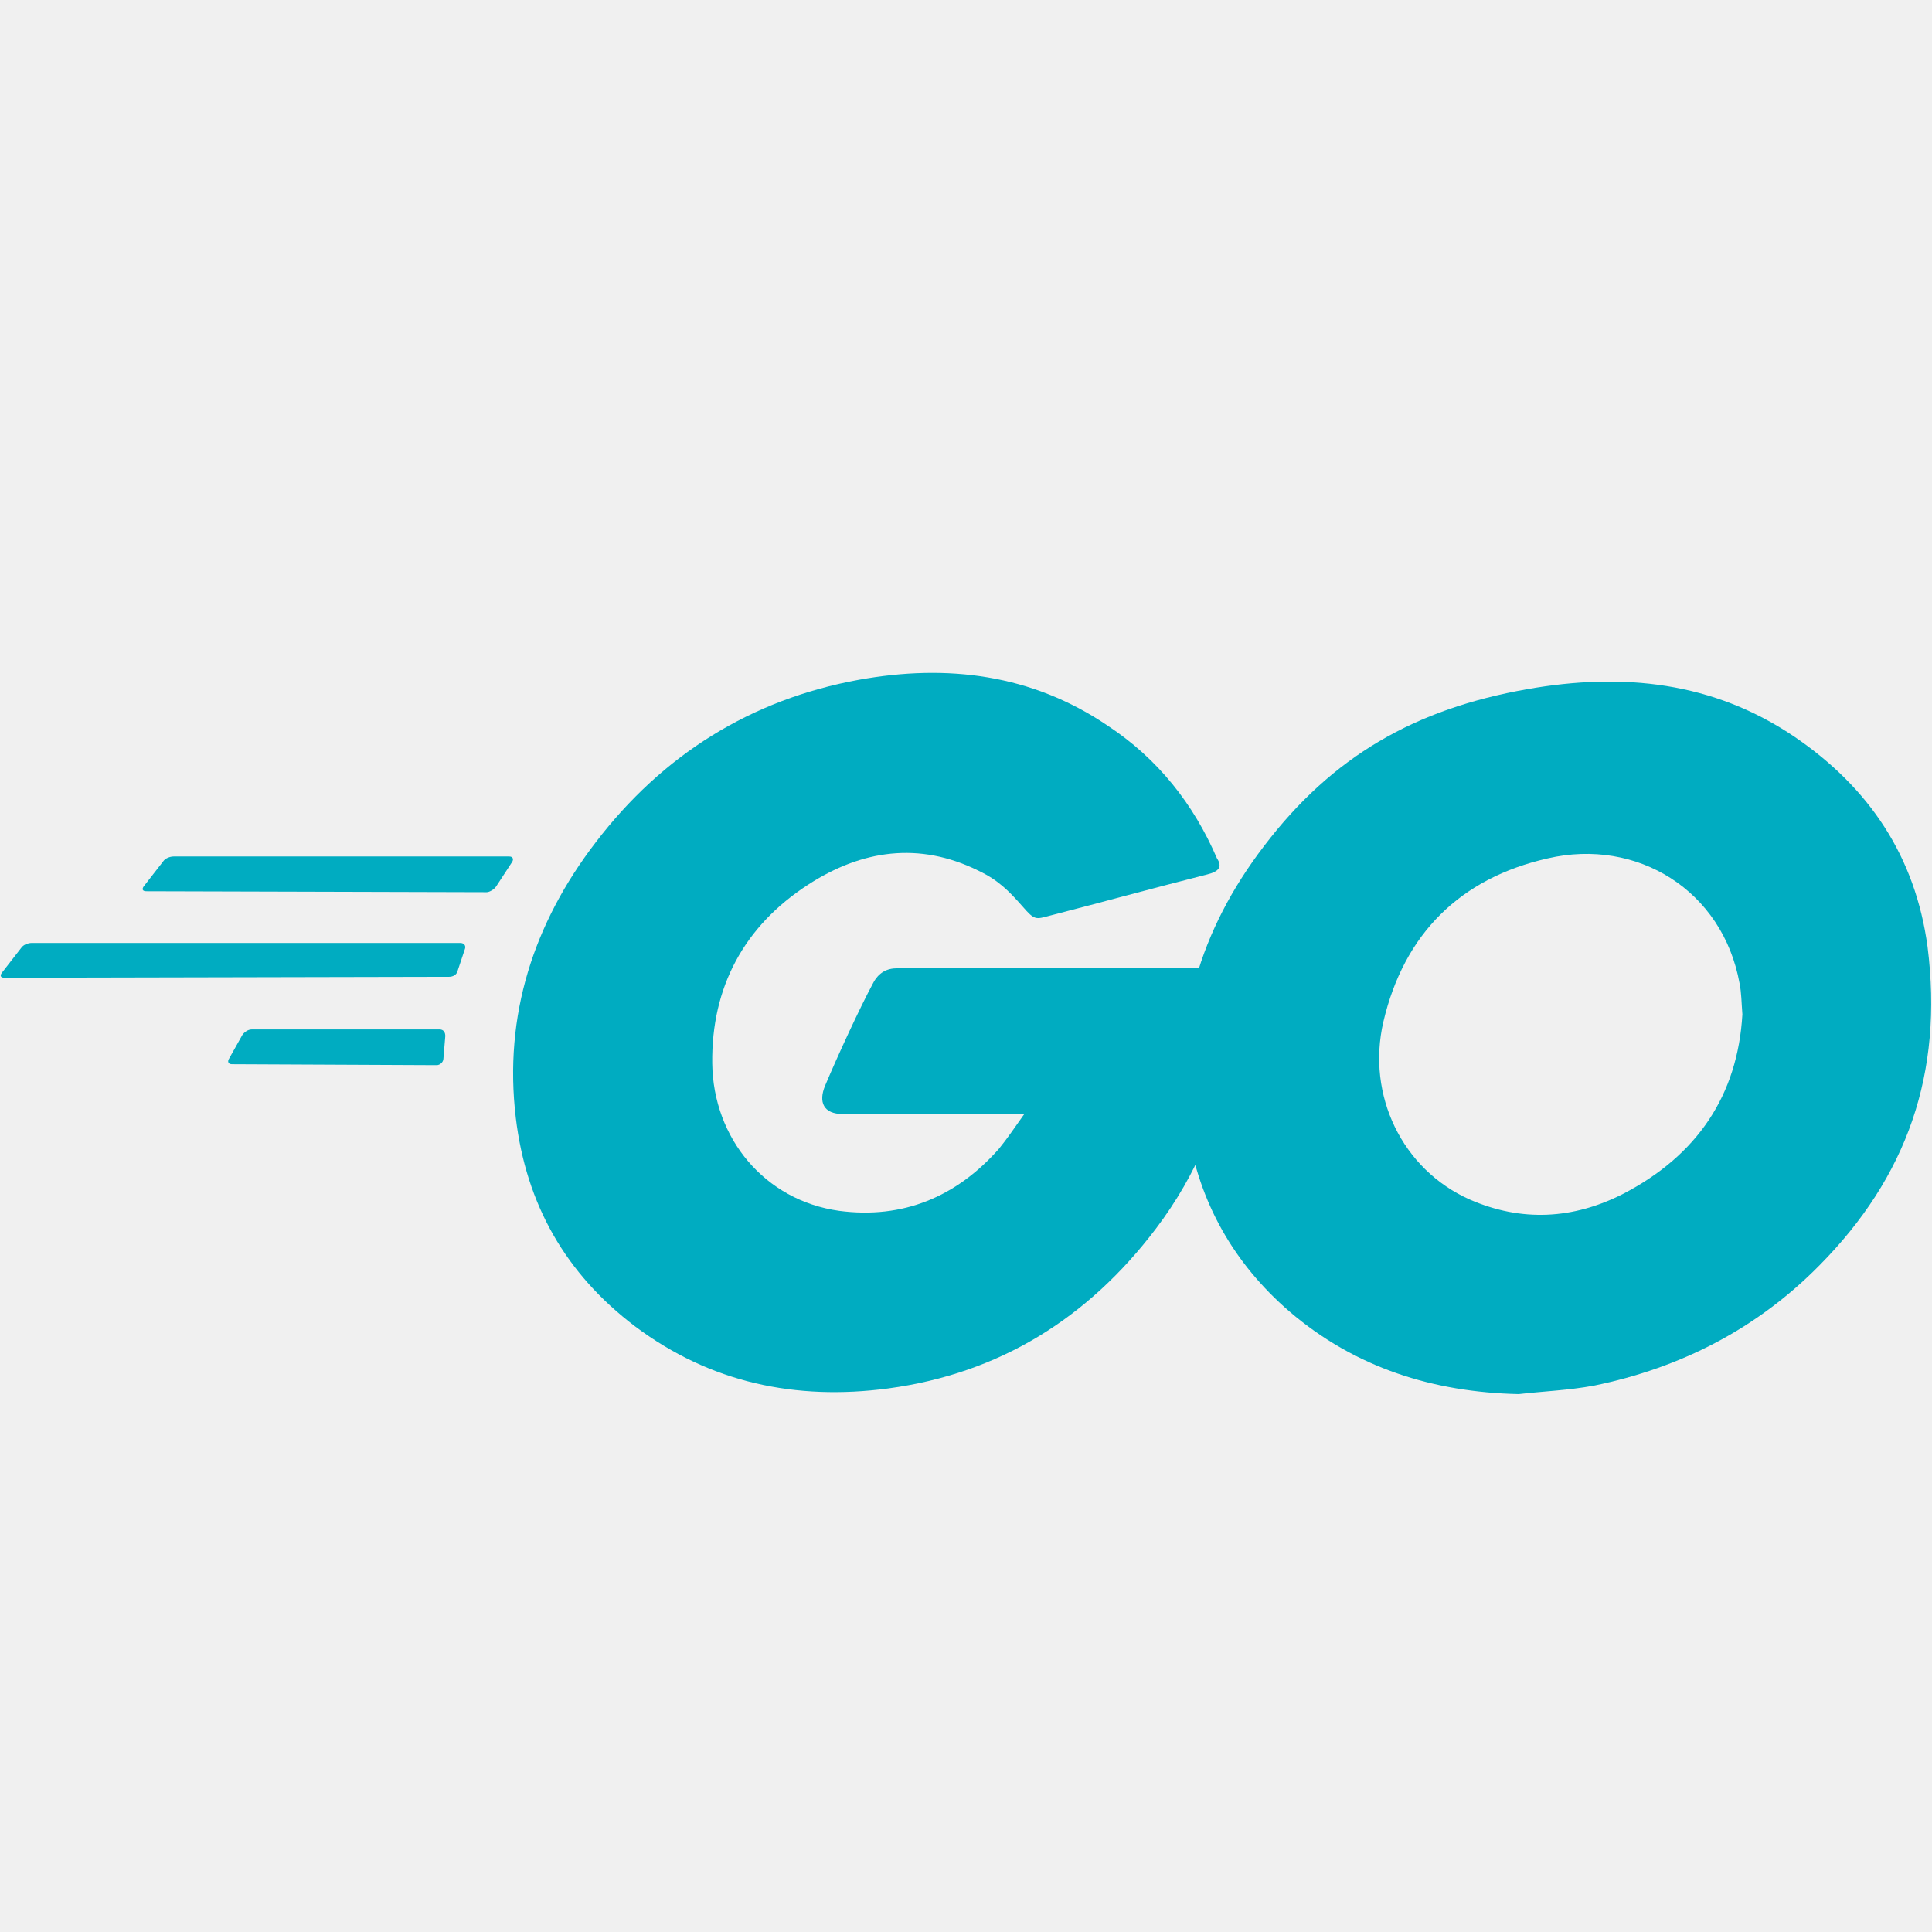
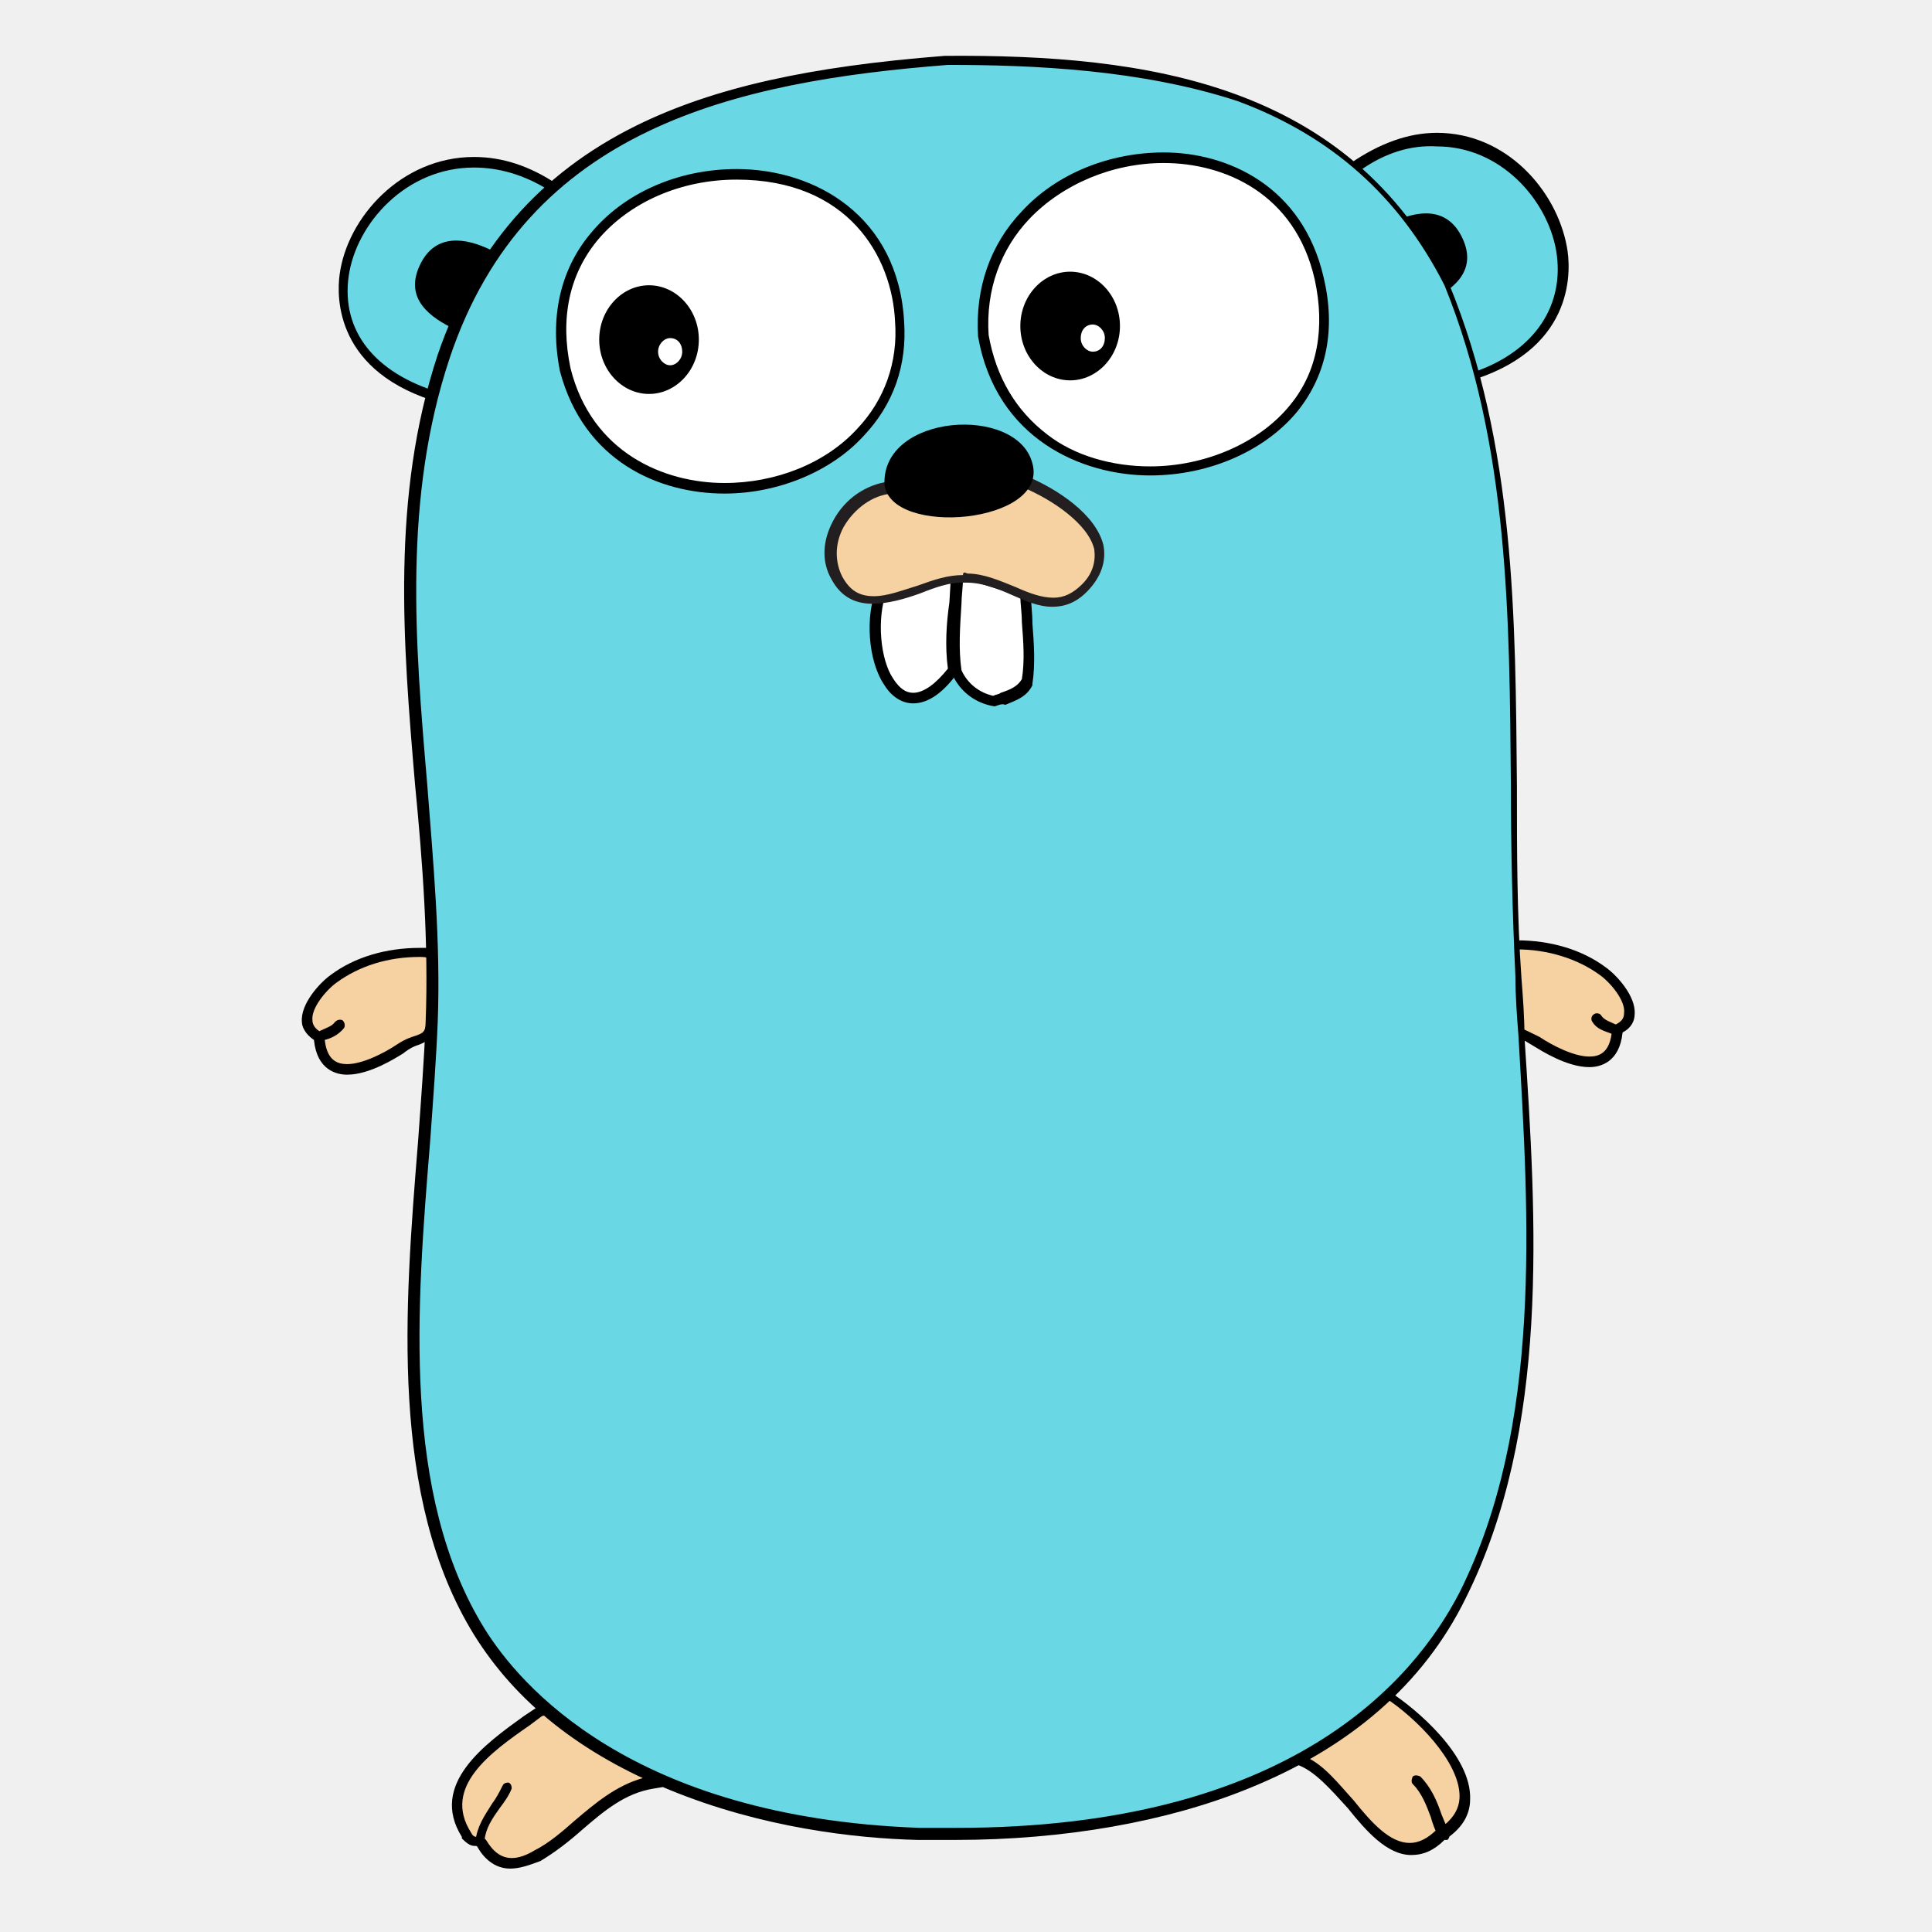
- <svg xmlns="http://www.w3.org/2000/svg" viewBox="0 0 300 300" xml:space="preserve">
-   <g style="fill:#00acc1">
-     <path class="st4" d="M40.2 101.1c-.4 0-.5-.2-.3-.5l2.1-2.7c.2-.3.7-.5 1.1-.5h35.7c.4 0 .5.3.3.6l-1.7 2.6c-.2.3-.7.6-1 .6zm-15.1 9.2c-.4 0-.5-.2-.3-.5l2.1-2.7c.2-.3.7-.5 1.1-.5h45.6c.4 0 .6.3.5.6l-.8 2.4c-.1.4-.5.6-.9.6zm24.2 9.2c-.4 0-.5-.3-.3-.6l1.4-2.5c.2-.3.6-.6 1-.6h20c.4 0 .6.3.6.7l-.2 2.4c0 .4-.4.7-.7.7z" style="fill:#00acc1" transform="translate(-35.938 -9.16) scale(1.4595)" />
-     <g style="fill:#00acc1">
-       <path class="st4" d="M153.1 99.3c-6.3 1.6-10.6 2.8-16.8 4.4-1.5.4-1.6.5-2.9-1-1.5-1.7-2.6-2.8-4.7-3.8-6.3-3.1-12.4-2.2-18.1 1.5-6.8 4.4-10.3 10.9-10.2 19 .1 8 5.6 14.6 13.5 15.7 6.8.9 12.5-1.5 17-6.6.9-1.1 1.7-2.3 2.7-3.7h-19.3c-2.1 0-2.6-1.3-1.9-3 1.3-3.1 3.7-8.3 5.1-10.9.3-.6 1-1.6 2.5-1.6h36.4c-.2 2.7-.2 5.4-.6 8.1-1.1 7.2-3.8 13.8-8.2 19.6-7.2 9.5-16.6 15.4-28.5 17-9.8 1.3-18.9-.6-26.9-6.6-7.4-5.6-11.6-13-12.7-22.2-1.3-10.9 1.9-20.7 8.5-29.3 7.1-9.3 16.5-15.2 28-17.3 9.4-1.7 18.4-.6 26.5 4.9 5.3 3.5 9.1 8.3 11.6 14.1.6.9.2 1.4-1 1.7z" style="fill:#00acc1" transform="translate(-35.938 -9.16) scale(1.4595)" />
-       <path class="st4" d="M186.2 154.6c-9.1-.2-17.4-2.8-24.4-8.8-5.9-5.1-9.6-11.6-10.8-19.3-1.8-11.3 1.3-21.3 8.1-30.2 7.3-9.6 16.1-14.6 28-16.7 10.2-1.8 19.8-.8 28.5 5.1 7.9 5.4 12.8 12.7 14.1 22.3 1.7 13.5-2.2 24.5-11.5 33.9-6.6 6.7-14.7 10.9-24 12.8-2.7.5-5.4.6-8 .9zm23.8-40.4c-.1-1.3-.1-2.3-.3-3.3-1.8-9.9-10.9-15.5-20.4-13.3-9.3 2.1-15.3 8-17.5 17.4-1.8 7.8 2 15.7 9.2 18.9 5.5 2.4 11 2.1 16.3-.6 7.9-4.1 12.2-10.5 12.7-19.1z" style="fill:#00acc1" transform="translate(-35.938 -9.16) scale(1.4595)" />
-     </g>
-   </g>
+ <svg xmlns="http://www.w3.org/2000/svg" xmlns:xlink="http://www.w3.org/1999/xlink" viewBox="0 0 128 128">
+   <defs>
+     <path id="go-original-a" d="M18.8 1h90.5v126H18.8z" />
+   </defs>
+   <clipPath id="go-original-b">
+     <use xlink:href="#go-original-a" overflow="visible" />
+   </clipPath>
+   <path fill-rule="evenodd" clip-rule="evenodd" fill="#F6D2A2" d="M21.1 68.7c.2 3.5 3.7 1.9 5.3.8 1.5-1.1 2-.2 2.1-2.3.1-1.4.2-2.7.2-4.1-2.3-.2-4.8.3-6.7 1.7-.9.7-2.8 3-.9 3.9" clip-path="url(#go-original-b)" />
+   <path d="M23 71.2c-.7 0-2-.3-2.2-2.3-.6-.4-.8-.9-.8-1.2-.1-1.2 1.2-2.6 1.9-3.1 1.6-1.2 3.7-1.8 5.9-1.8h1.3v.3c.1 1.1 0 2.2-.1 3.2 0 .3 0 .6-.1.9-.1 1.5-.4 1.7-1.1 2-.3.1-.6.2-1.1.6-.5.3-2.2 1.4-3.7 1.4zm4.8-7.8c-2.1 0-4 .6-5.5 1.7-.7.5-1.7 1.7-1.6 2.5 0 .3.2.6.6.8l.2.1v.2c.1 1.6.9 1.8 1.5 1.8 1 0 2.4-.7 3.3-1.3.6-.4 1-.5 1.3-.6.5-.2.6-.2.7-1.4 0-.3 0-.6.1-.9.1-.9.1-1.9.1-2.8-.3-.1-.5-.1-.7-.1z" clip-path="url(#go-original-b)" />
+   <path fill-rule="evenodd" clip-rule="evenodd" fill="#C6B198" d="M21.1 68.7c.5-.2 1.1-.3 1.4-.8" clip-path="url(#go-original-b)" />
+   <path d="M21.1 69c-.1 0-.3-.1-.3-.2-.1-.2 0-.4.2-.4.1 0 .2-.1.2-.1.4-.2.8-.3 1-.6.1-.1.3-.2.5-.1.1.1.2.3.1.5-.4.5-.9.7-1.3.8l-.2.1h-.2z" clip-path="url(#go-original-b)" />
+   <path fill-rule="evenodd" clip-rule="evenodd" fill="#6AD7E5" d="M29.3 26.4c-13.6-3.8-3.5-21.1 7.4-14l-7.4 14z" clip-path="url(#go-original-b)" />
+   <path d="M29.5 26.8l-.3-.1c-7-2-6.9-7-6.7-8.5.5-3.8 4.1-7.8 8.9-7.8 1.9 0 3.7.6 5.5 1.8l.3.2-7.7 14.4zm1.9-15.7c-4.5 0-7.8 3.7-8.3 7.2-.5 3.6 1.7 6.4 6 7.7l7.1-13.5c-1.5-.9-3.1-1.4-4.8-1.4z" clip-path="url(#go-original-b)" />
+   <path fill-rule="evenodd" clip-rule="evenodd" fill="#6AD7E5" d="M89.6 11.1c10.7-7.5 20.5 9.5 8 13.8l-8-13.8z" clip-path="url(#go-original-b)" />
+   <path d="M97.5 25.3L89.2 11l.3-.2c1.9-1.3 3.8-2 5.7-2 4.6 0 7.9 3.8 8.6 7.5.3 1.5.6 6.6-6 8.8l-.3.2zm-7.4-14l7.7 13.3c3.9-1.4 5.9-4.4 5.3-8-.6-3.4-3.7-6.9-7.9-6.9-1.7-.1-3.4.4-5.1 1.6z" clip-path="url(#go-original-b)" />
+   <path fill-rule="evenodd" clip-rule="evenodd" fill="#F6D2A2" d="M92 112.3c2.7 1.7 7.7 6.8 3.6 9.3-3.9 3.6-6.1-4-9.6-5 1.5-2 3.4-3.9 6-4.3" clip-path="url(#go-original-b)" />
+   <path d="M93.5 122.9c-1.6 0-3-1.6-4.2-3.1-1.1-1.2-2.2-2.5-3.4-2.9l-.5-.1.3-.4c1.2-1.7 3.2-3.9 6.2-4.4h.1l.1.1c1.7 1.1 5.4 4.2 5.3 7.1 0 1.1-.6 2-1.7 2.7-.7.7-1.4 1-2.2 1zm-7-6.5c1.2.5 2.2 1.8 3.2 2.9 1.2 1.5 2.4 2.8 3.7 2.8.6 0 1.2-.3 1.8-.9h.1c.9-.6 1.4-1.3 1.4-2.2 0-2.3-2.9-5.2-4.9-6.5-1.8.5-3.6 1.7-5.3 3.9zm9.1 5.5c-.1 0-.2-.1-.3-.2-.2-.4-.4-.9-.5-1.3-.3-.8-.6-1.6-1.2-2.2-.1-.1-.1-.3 0-.5.1-.1.3-.1.5 0 .7.7 1.1 1.6 1.4 2.5l.5 1.2c.1.2 0 .4-.1.5h-.3z" clip-path="url(#go-original-b)" />
+   <path fill-rule="evenodd" clip-rule="evenodd" fill="#F6D2A2" d="M43.2 118.1c-3.2.5-5 3.4-7.7 4.9-2.5 1.5-3.5-.5-3.7-.9-.4-.2-.4.2-1-.4-2.3-3.7 2.4-6.4 4.9-8.2 3.5-.8 5.7 2.2 7.5 4.6" clip-path="url(#go-original-b)" />
+   <path d="M33.8 123.8c-1.3 0-2-1.1-2.2-1.5h-.1c-.3 0-.5-.1-.9-.5v-.1c-2.2-3.5 1.6-6.2 4.1-8l.9-.6h.2c.4-.1.7-.1 1.1-.1 3 0 4.9 2.6 6.5 4.7l.5.7-.6.1c-1.9.3-3.3 1.5-4.7 2.7-.9.8-1.8 1.5-2.8 2.1-.8.3-1.4.5-2 .5zm-2.2-2.1c.1 0 .2 0 .4.1h.1l.1.1c.2.3.7 1.2 1.7 1.2.5 0 1-.2 1.5-.5 1-.5 1.9-1.3 2.7-2 1.3-1.1 2.7-2.3 4.5-2.8-1.5-2-3.3-4.2-5.8-4.2-.3 0-.6 0-.9.1l-.8.6c-2.6 1.8-5.8 4.1-3.9 7.1.1.2.2.3.4.3zm.2.7c-.2 0-.4-.2-.3-.4.1-1 .6-1.7 1.1-2.5.3-.4.5-.8.7-1.2.1-.2.3-.2.4-.2.2.1.2.3.2.4-.2.5-.5.9-.8 1.3-.5.7-.9 1.3-1 2.1 0 .4-.1.5-.3.5z" clip-path="url(#go-original-b)" />
+   <path fill-rule="evenodd" clip-rule="evenodd" d="M29.9 21.7c-1.8-.9-3.1-2.2-2-4.3 1-1.9 2.9-1.7 4.7-.8l-2.7 5.1zm64.9-1.8c1.8-.9 3.1-2.2 2-4.3-1-1.9-2.9-1.7-4.7-.8l2.7 5.1z" clip-path="url(#go-original-b)" />
+   <path fill-rule="evenodd" clip-rule="evenodd" fill="#F6D2A2" d="M107.1 68.2c-.2 3.5-3.7 1.9-5.3.8-1.5-1.1-2-.2-2.1-2.3-.1-1.4-.2-2.7-.2-4.1 2.3-.2 4.8.3 6.7 1.7 1 .8 2.8 3 .9 3.9" clip-path="url(#go-original-b)" />
+   <path d="M105.3 70.7c-1.5 0-3.2-1.1-3.7-1.4-.5-.3-.8-.5-1.1-.6-.8-.3-1-.5-1.1-2 0-.3 0-.6-.1-.9-.1-1-.2-2.1-.1-3.2v-.3h1.3c2.2 0 4.3.6 5.9 1.8.7.5 2 1.9 1.9 3.1 0 .4-.2.9-.8 1.2-.2 2-1.5 2.3-2.2 2.3zM99.8 63c0 .9 0 1.9.1 2.8 0 .3 0 .6.1.9.1 1.2.2 1.2.7 1.4.3.1.7.3 1.3.6.9.6 2.3 1.3 3.3 1.3.6 0 1.4-.2 1.5-1.8V68l.2-.1c.4-.2.6-.4.6-.8.1-.8-.9-2-1.6-2.5-1.5-1.1-3.5-1.7-5.5-1.7-.2.1-.4.1-.7.1z" clip-path="url(#go-original-b)" />
+   <path fill-rule="evenodd" clip-rule="evenodd" fill="#C6B198" d="M107.1 68.2c-.5-.2-1.1-.3-1.4-.8" clip-path="url(#go-original-b)" />
+   <path d="M107.1 68.6h-.1l-.2-.1c-.5-.2-1-.3-1.3-.8-.1-.1-.1-.4.1-.5.1-.1.4-.1.5.1.2.3.6.4 1 .6.1 0 .2.1.2.1.2.1.3.3.2.4-.1.1-.3.2-.4.2z" clip-path="url(#go-original-b)" />
+   <path fill-rule="evenodd" clip-rule="evenodd" fill="#6AD7E5" d="M62.8 4c13.6 0 26.3 1.9 33 15 6 14.6 3.8 30.4 4.8 45.9.8 13.3 2.5 28.6-3.6 40.9-6.5 12.9-22.7 16.2-36 15.7-10.5-.4-23.1-3.8-29.1-13.4-6.9-11.2-3.7-27.9-3.2-40.4.6-14.8-4-29.7.9-44.1C34.5 8.5 48.1 5.1 62.8 4" clip-path="url(#go-original-b)" />
+   <path d="M63.3 121.9h-2.5c-4.1-.1-10.3-.8-16.4-3.3-5.9-2.4-10.2-5.8-13-10.3-5.6-9.1-4.6-21.6-3.7-32.7.2-2.8.4-5.4.5-7.9.2-5.2-.2-10.6-.7-15.7-.8-9.4-1.6-19.1 1.5-28.5 2.4-7 6.7-12 13.2-15.2 5.1-2.5 11.4-3.9 20.4-4.6C76 3.6 89.3 5.5 96 18.8c4.4 10.7 4.4 22.2 4.5 33.3 0 4.2 0 8.5.3 12.7.1 1.3.2 2.6.2 3.9.8 12.2 1.7 26-3.9 37.2-2.8 5.7-7.7 9.9-14.4 12.6-5.4 2.2-12.2 3.4-19.4 3.4zM62.8 4.3c-14.1 1.1-27.9 4.2-33 19.4-3.1 9.3-2.3 18.9-1.5 28.2.4 5.2.9 10.5.7 15.8-.1 2.5-.3 5.1-.5 7.9-.9 11-1.9 23.4 3.6 32.3 2.3 3.7 9.7 12.5 28.8 13.2h2.5c22.1 0 30.3-9.8 33.3-15.6 5.5-11 4.6-24.8 3.9-36.9-.1-1.3-.2-2.6-.2-3.9-.2-4.2-.3-8.5-.3-12.7-.1-11-.1-22.5-4.4-33.1C92.7 13 88.2 9 82 6.7c-6.4-2.1-13.6-2.4-19.2-2.4z" clip-path="url(#go-original-b)" />
+   <path fill-rule="evenodd" clip-rule="evenodd" fill="#fff" d="M65.2 22.2c2.4 14.2 25.6 10.4 22.3-3.9-3-12.8-23.1-9.2-22.3 3.9" clip-path="url(#go-original-b)" />
+   <path d="M76.2 31.5c-4.5 0-10.2-2.4-11.4-9.2-.2-3.2.8-6.1 2.9-8.3 2.3-2.5 5.8-3.9 9.4-3.9 4.2 0 9.2 2.2 10.6 8.3.8 3.4.2 6.4-1.7 8.8-2.1 2.6-5.8 4.3-9.8 4.3zm-10.7-9.3c.5 2.8 1.8 5 3.9 6.6 1.8 1.4 4.3 2.1 6.8 2.1 3.7 0 7.3-1.6 9.3-4.1 1.8-2.2 2.3-5.1 1.6-8.3-1.3-5.7-6-7.7-10-7.7-3.4 0-6.7 1.4-8.9 3.7-1.9 2-2.9 4.7-2.7 7.7z" clip-path="url(#go-original-b)" />
+   <path fill-rule="evenodd" clip-rule="evenodd" fill="#fff" d="M37.5 24.5c3.2 12.3 22.9 9.2 22.2-3.2-.9-14.8-25.3-12-22.2 3.2" clip-path="url(#go-original-b)" />
+   <path d="M48 32.7c-4.3 0-9.3-2.1-10.9-8.1-.7-3.5 0-6.7 2-9.1 2.2-2.7 5.8-4.3 9.7-4.3 5.2 0 10.7 3.1 11.1 10.1.2 2.9-.7 5.5-2.7 7.6-2.1 2.3-5.6 3.8-9.2 3.8zm.8-20.8c-3.7 0-7.1 1.5-9.2 4-1.9 2.3-2.5 5.2-1.8 8.5C39.2 30 44 32 48 32c3.4 0 6.7-1.3 8.8-3.6 1.8-1.9 2.7-4.4 2.5-7.1-.2-4.3-3.1-9.4-10.5-9.4z" clip-path="url(#go-original-b)" />
+   <path fill-rule="evenodd" clip-rule="evenodd" fill="#fff" d="M68 39.2c0 1.8.4 3.9.1 5.9-.5.9-1.4 1-2.2 1.3-1.1-.2-2-.9-2.5-1.9-.3-2.2.1-4.4.2-6.6l4.4 1.3z" clip-path="url(#go-original-b)" />
+   <path d="M65.9 46.8c-1.3-.2-2.3-1-2.8-2.1-.2-1.6-.1-3.1 0-4.6.1-.7.1-1.4.1-2.1v-.4l5.1 1.6v.2c0 .6.1 1.2.1 1.9.1 1.3.2 2.7 0 4v.1c-.4.8-1.1 1-1.8 1.3-.2-.1-.4 0-.7.1zm-2.2-2.4c.4.9 1.2 1.5 2.1 1.7.2-.1.4-.1.5-.2.6-.2 1.1-.4 1.4-.9.2-1.2.1-2.5 0-3.8 0-.6-.1-1.2-.1-1.7l-3.8-1.2c0 .6-.1 1.2-.1 1.7-.1 1.6-.2 3 0 4.4z" clip-path="url(#go-original-b)" />
+   <path fill-rule="evenodd" clip-rule="evenodd" d="M46.3 22.5c0 2-1.5 3.6-3.3 3.6-1.8 0-3.3-1.6-3.3-3.6s1.5-3.6 3.3-3.6c1.8 0 3.3 1.6 3.3 3.6" clip-path="url(#go-original-b)" />
+   <path fill-rule="evenodd" clip-rule="evenodd" fill="#fff" d="M45.2 23.3c0 .5-.4.9-.8.9s-.8-.4-.8-.9.4-.9.8-.9c.5 0 .8.4.8.9" clip-path="url(#go-original-b)" />
+   <path fill-rule="evenodd" clip-rule="evenodd" d="M74.2 21.6c0 2-1.5 3.6-3.3 3.6-1.8 0-3.3-1.6-3.3-3.6s1.5-3.6 3.3-3.6c1.8 0 3.3 1.6 3.3 3.6" clip-path="url(#go-original-b)" />
+   <path fill-rule="evenodd" clip-rule="evenodd" fill="#fff" d="M73.2 22.4c0 .5-.3.9-.8.9-.4 0-.8-.4-.8-.9s.3-.9.8-.9c.4 0 .8.4.8.9M58.4 39c-1.5 3.5.8 10.6 4.8 5.4-.3-2.2.1-4.4.2-6.6l-5 1.2z" clip-path="url(#go-original-b)" />
+   <path d="M60.5 46.6c-.7 0-1.4-.4-1.9-1.2-1.1-1.6-1.3-4.6-.5-6.5l.1-.2 5.5-1.4v.4l-.1 2.2c-.1 1.5-.2 2.9 0 4.4v.1l-.1.1c-1 1.4-2 2.1-3 2.1zm-1.8-7.3c-.6 1.7-.4 4.4.5 5.7.4.6.8.9 1.3.9.7 0 1.5-.6 2.3-1.6-.2-1.5-.1-3 .1-4.4l.1-1.7-4.3 1.1z" clip-path="url(#go-original-b)" />
+   <path fill-rule="evenodd" clip-rule="evenodd" fill="#F6D2A2" d="M58.9 32.2c-2.7.2-4.9 3.5-3.5 6 1.9 3.4 6-.3 8.6 0 3 .1 5.4 3.2 7.8.6 2.7-2.9-1.2-5.7-4.1-7l-8.8.4z" clip-path="url(#go-original-b)" />
+   <path fill="#231F20" d="M69.7 40.2c-.9 0-1.8-.4-2.7-.8-.9-.4-1.9-.8-3-.8h-.3c-.8 0-1.7.3-2.7.7-1.1.4-2.2.7-3.2.7-1.2 0-2.1-.5-2.7-1.6-.7-1.2-.6-2.6.1-3.9.8-1.5 2.2-2.4 3.7-2.6l8.9-.4h.1c2.2.9 4.7 2.6 5.2 4.6.2 1-.1 2-.9 2.9-.8.9-1.6 1.2-2.5 1.2zM64.1 38c1.1 0 2.2.5 3.2.9.9.4 1.7.7 2.5.7.7 0 1.3-.3 1.9-.9.7-.7.9-1.5.8-2.3-.4-1.7-2.8-3.3-4.7-4.1l-8.7.4c-1.3.1-2.5 1-3.2 2.2-.6 1.1-.6 2.3-.1 3.3.5.9 1.1 1.3 2.1 1.3.9 0 1.9-.4 2.9-.7 1.1-.4 2-.7 3-.7 0-.2.1-.2.3-.1z" clip-path="url(#go-original-b)" />
+   <path fill-rule="evenodd" clip-rule="evenodd" d="M58.6 32.1c-.2-4.7 8.8-5.3 9.8-1.4 1.1 4-9.4 4.9-9.8 1.4" clip-path="url(#go-original-b)" />
</svg>
